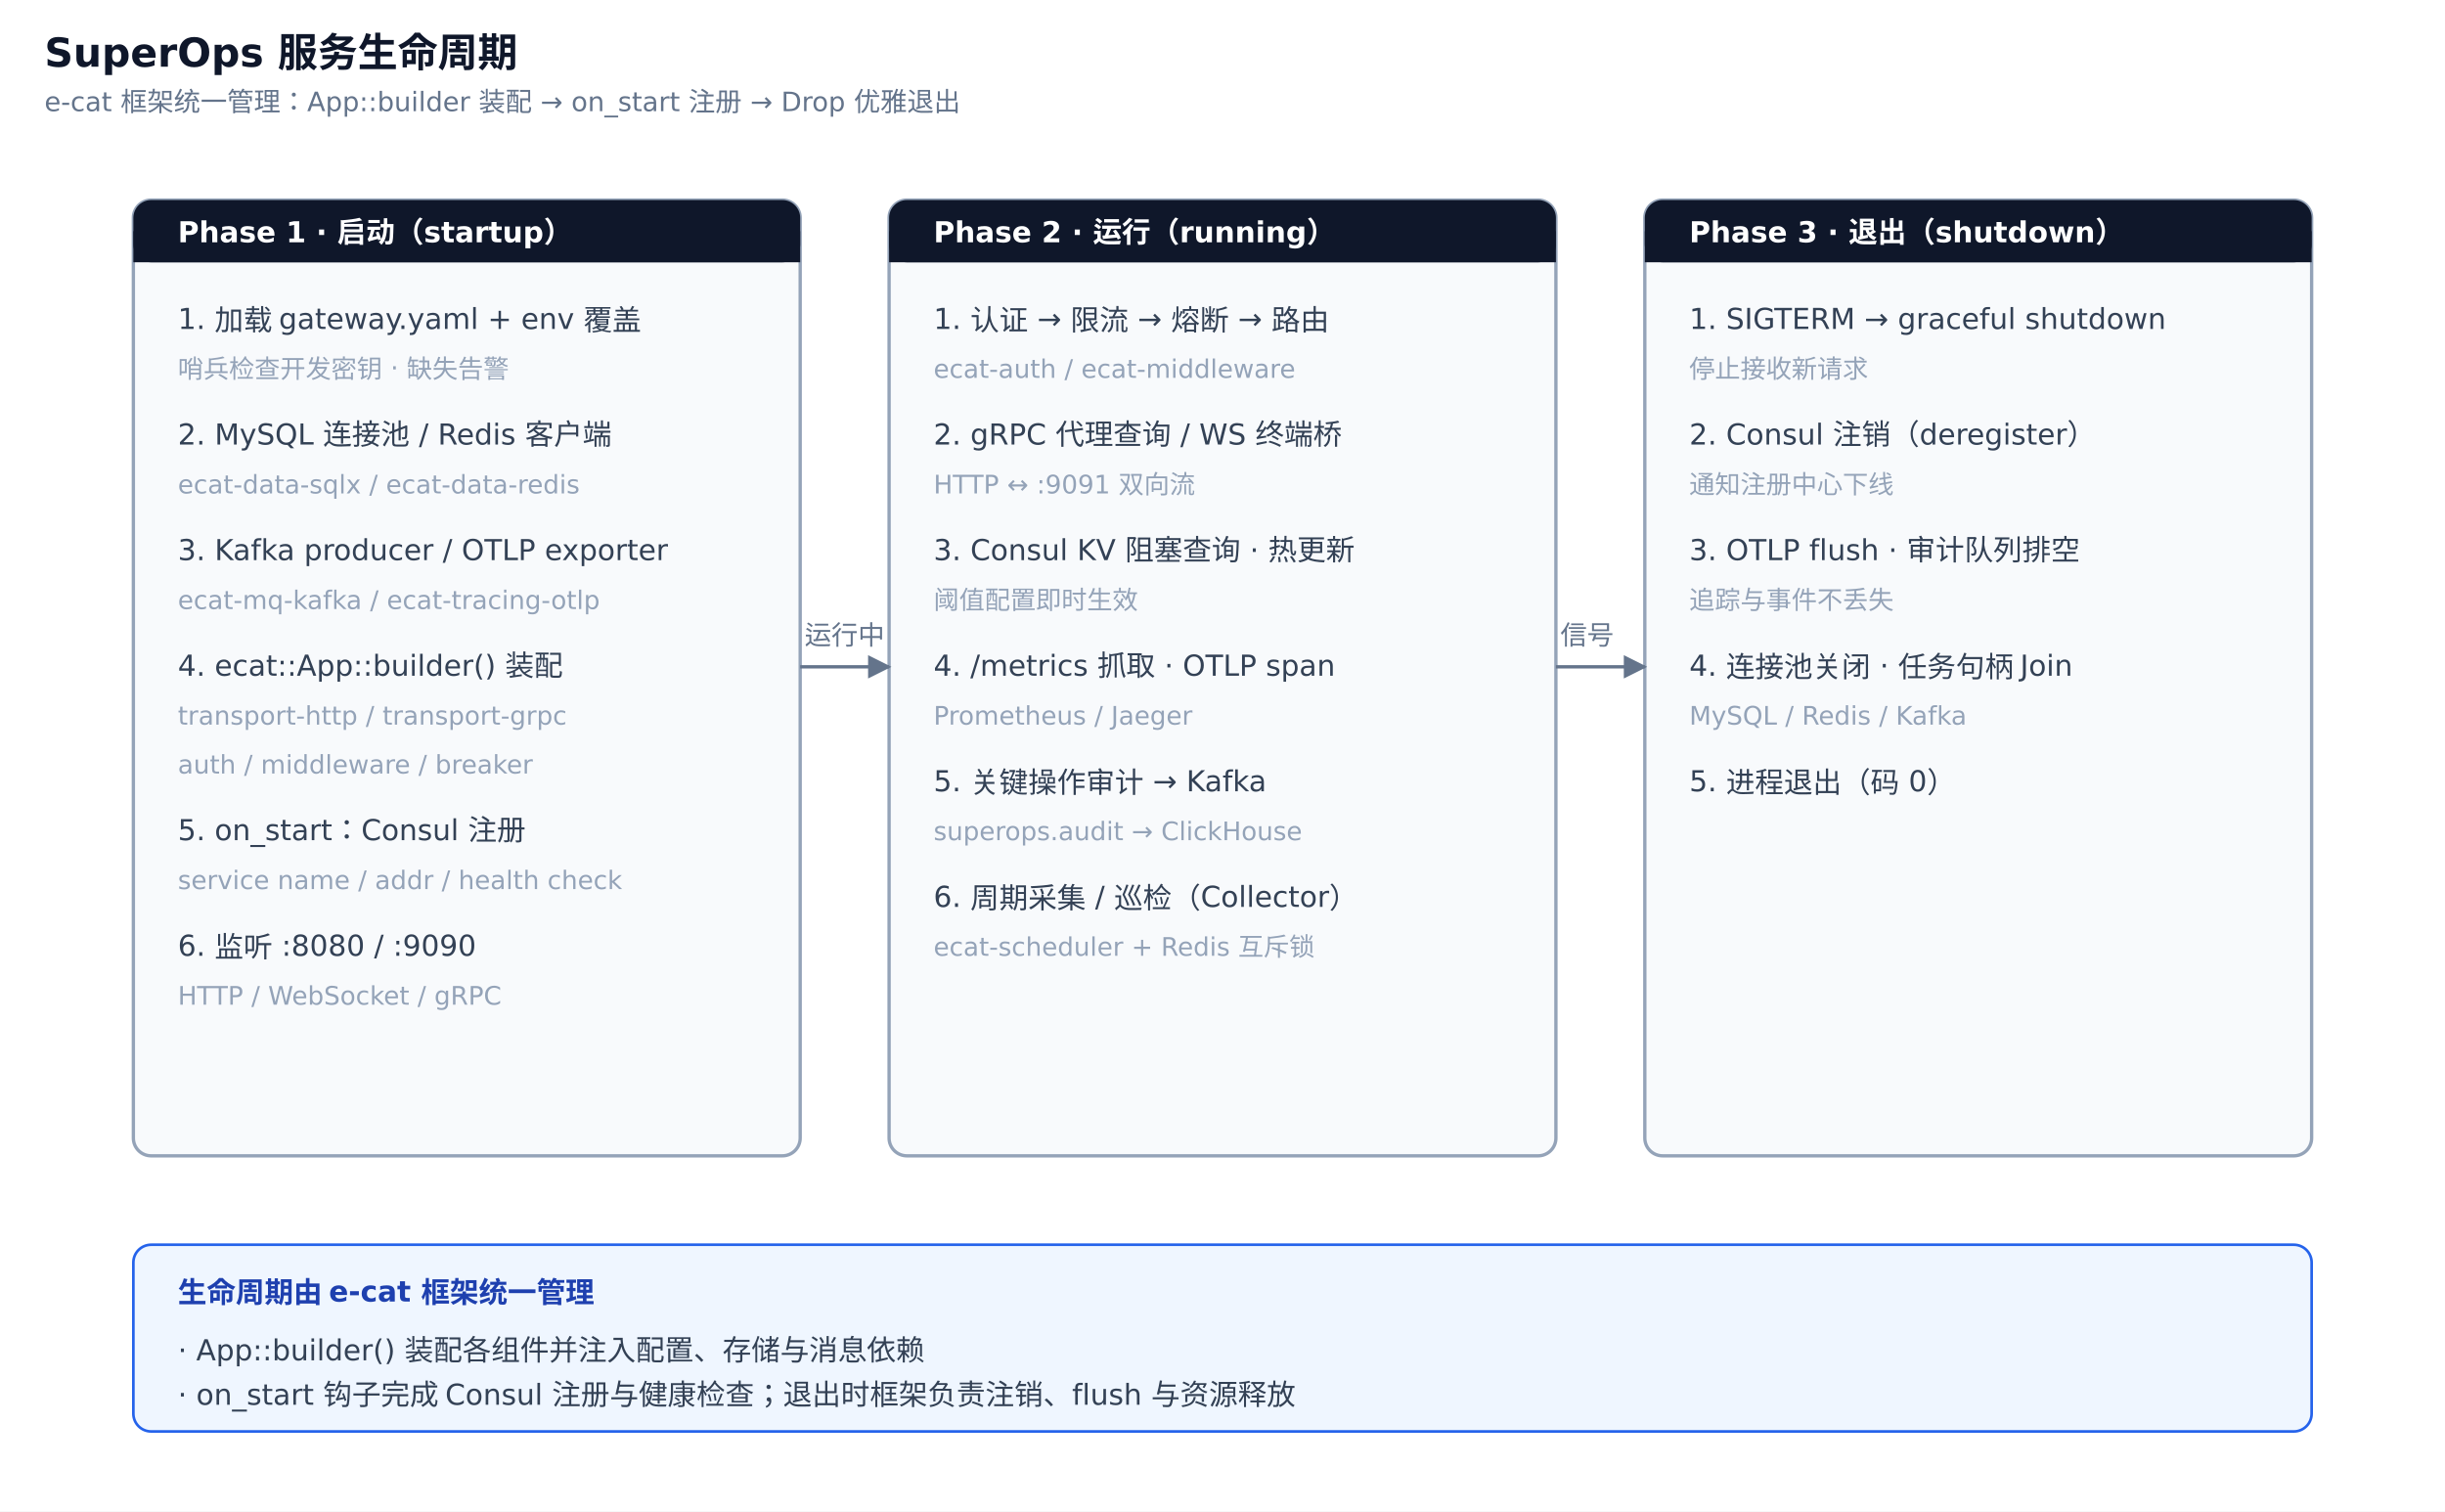
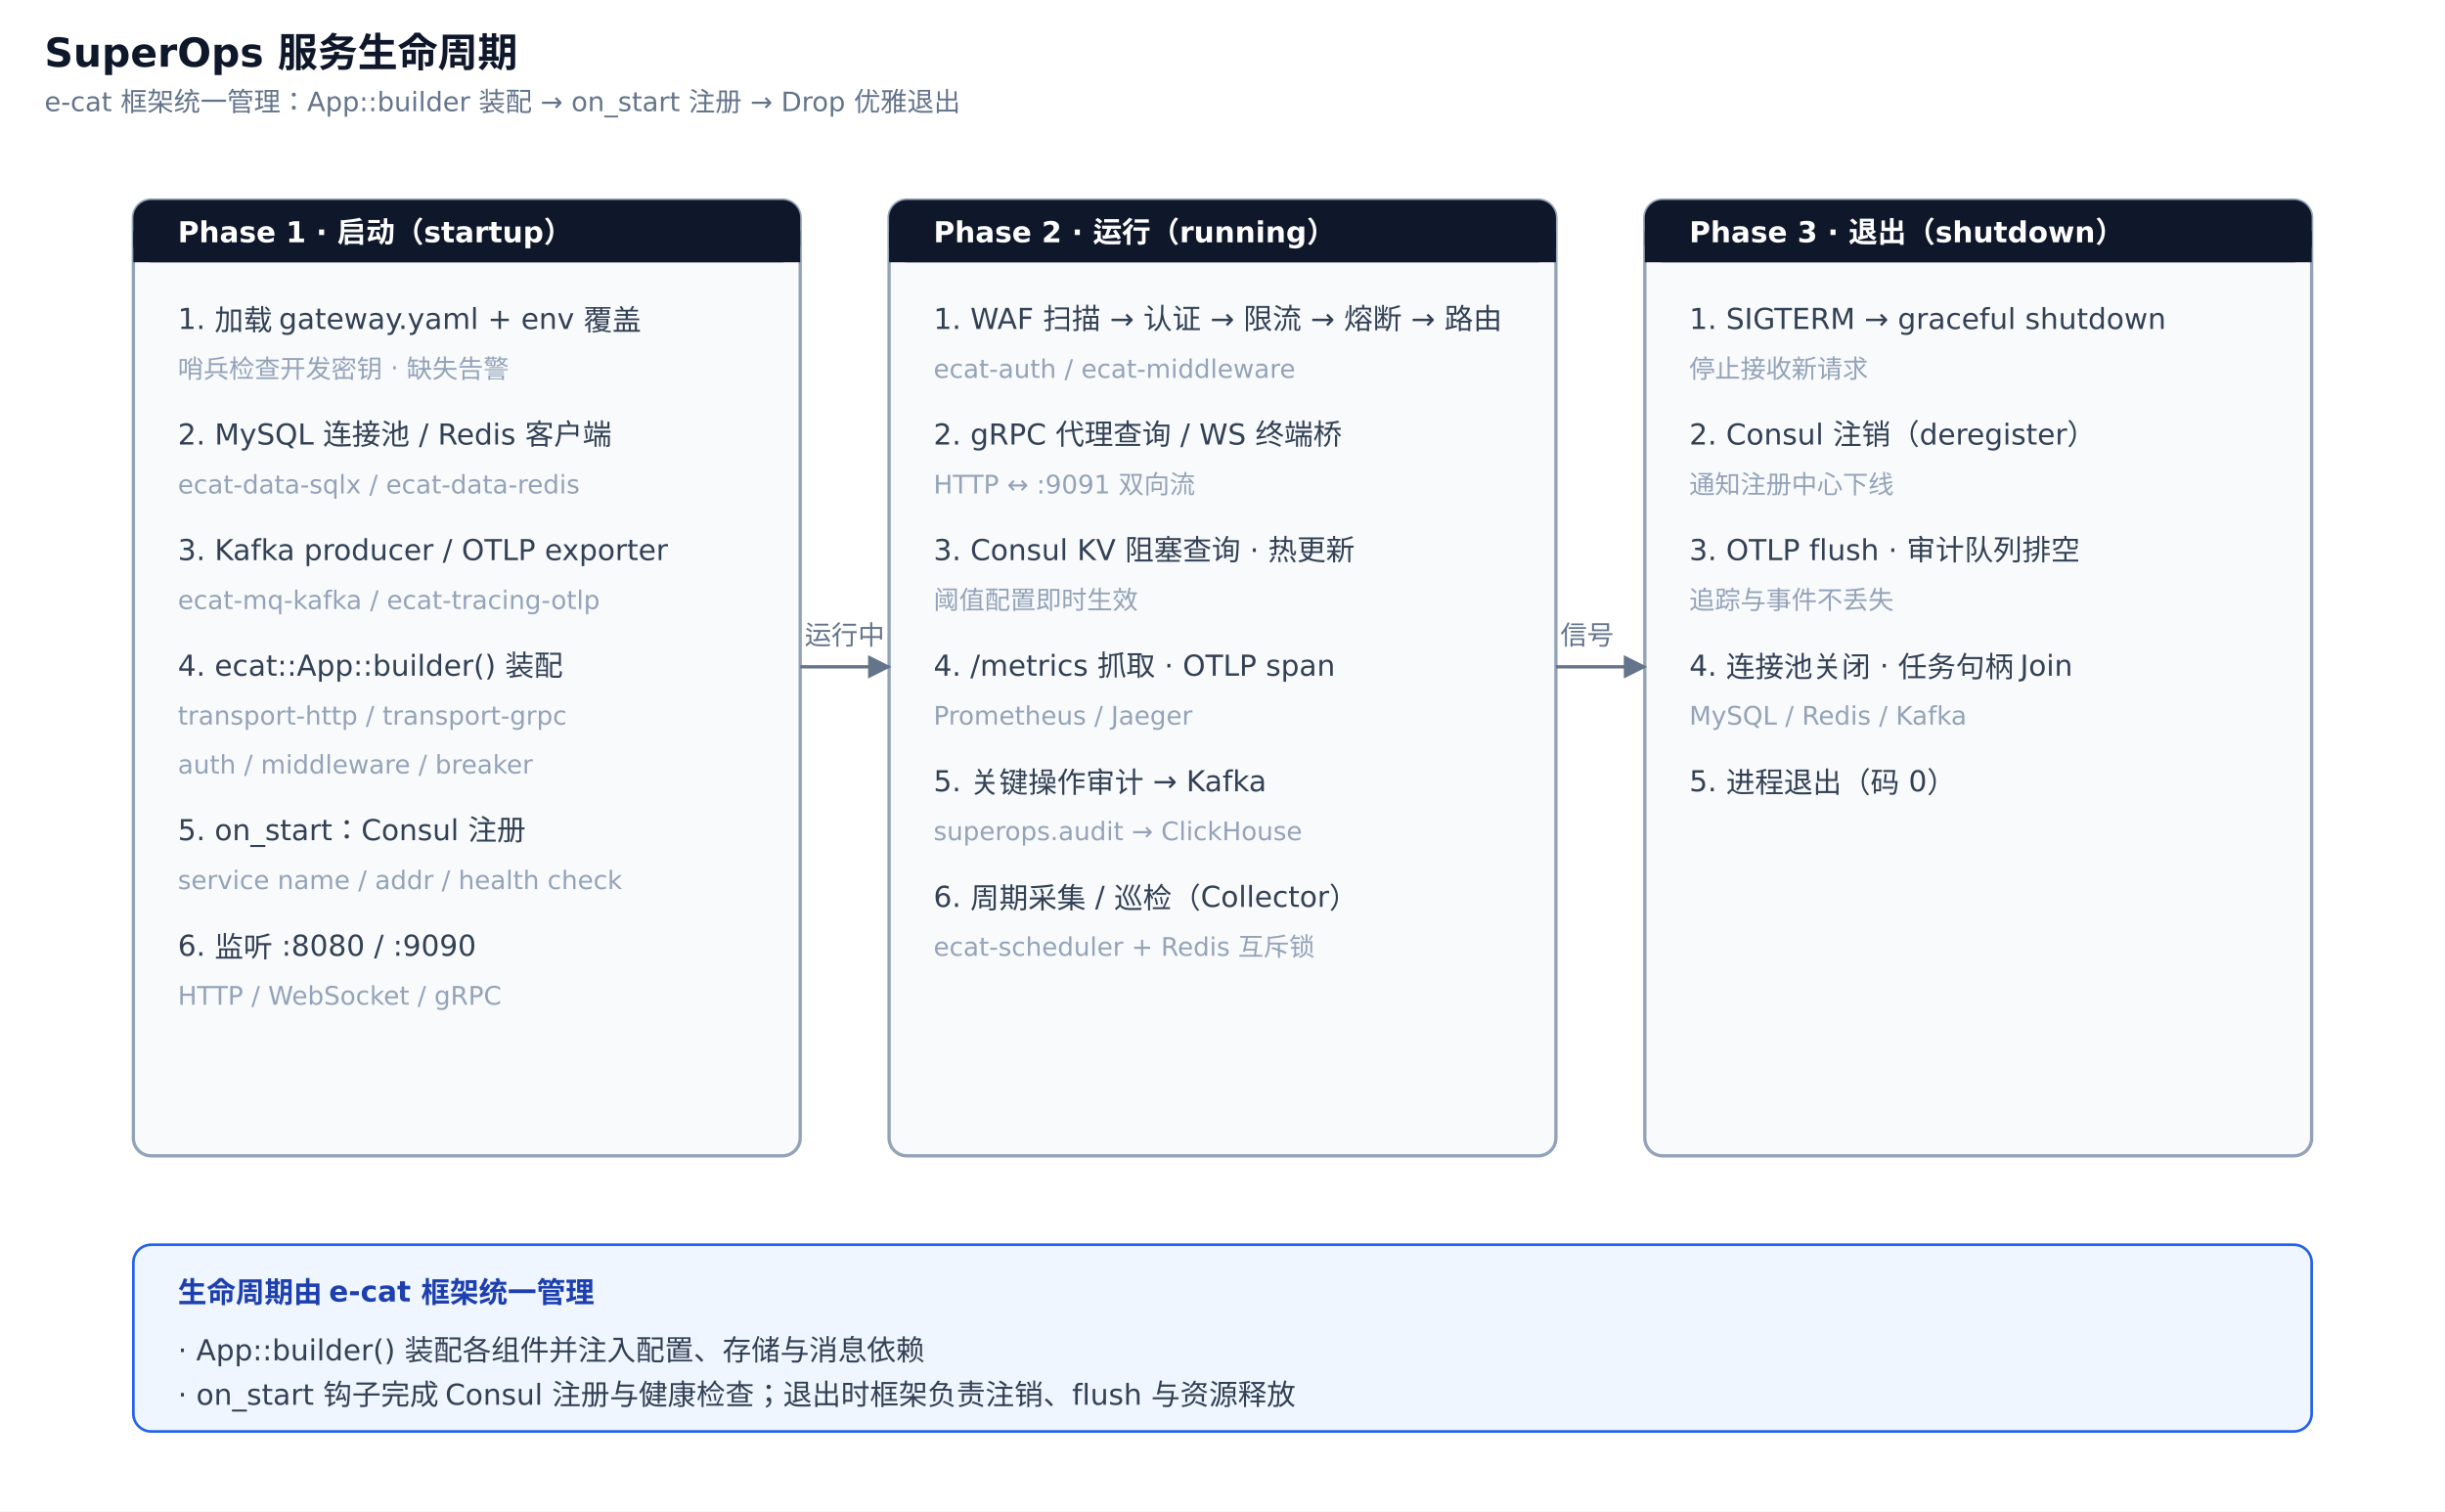
<svg xmlns="http://www.w3.org/2000/svg" viewBox="0 0 1100 680" font-family="'DejaVu Sans','Helvetica Neue',Arial,sans-serif" font-size="13">
  <defs>
    <marker id="arrow" viewBox="0 0 10 10" refX="9" refY="5" markerWidth="7" markerHeight="7" orient="auto-start-reverse">
      <path d="M0 0 L10 5 L0 10 z" fill="#64748b" />
    </marker>
  </defs>
  <rect x="0" y="0" width="1100" height="680" fill="#ffffff" />
  <text x="20" y="30" font-size="18" font-weight="bold" fill="#0f172a">SuperOps 服务生命周期</text>
  <text x="20" y="50" font-size="12" fill="#64748b">e-cat 框架统一管理：App::builder 装配 → on_start 注册 → Drop 优雅退出</text>
  <rect x="60" y="90" width="300" height="430" rx="8" fill="#f8fafc" stroke="#94a3b8" stroke-width="1.5" />
  <rect x="60" y="90" width="300" height="28" rx="8" fill="#0f172a" />
  <rect x="60" y="104" width="300" height="14" fill="#0f172a" />
  <text x="80" y="109" font-weight="bold" fill="#ffffff">Phase 1 · 启动（startup）</text>
  <text x="80" y="148" fill="#334155">1. 加载 gateway.yaml + env 覆盖</text>
  <text x="80" y="170" fill="#94a3b8" font-size="11.5">  哨兵检查开发密钥 · 缺失告警</text>
  <text x="80" y="200" fill="#334155">2. MySQL 连接池 / Redis 客户端</text>
  <text x="80" y="222" fill="#94a3b8" font-size="11.5">  ecat-data-sqlx / ecat-data-redis</text>
  <text x="80" y="252" fill="#334155">3. Kafka producer / OTLP exporter</text>
  <text x="80" y="274" fill="#94a3b8" font-size="11.5">  ecat-mq-kafka / ecat-tracing-otlp</text>
  <text x="80" y="304" fill="#334155">4. ecat::App::builder() 装配</text>
  <text x="80" y="326" fill="#94a3b8" font-size="11.5">  transport-http / transport-grpc</text>
  <text x="80" y="348" fill="#94a3b8" font-size="11.5">  auth / middleware / breaker</text>
  <text x="80" y="378" fill="#334155">5. on_start：Consul 注册</text>
  <text x="80" y="400" fill="#94a3b8" font-size="11.5">  service name / addr / health check</text>
  <text x="80" y="430" fill="#334155">6. 监听 :8080 / :9090</text>
  <text x="80" y="452" fill="#94a3b8" font-size="11.5">  HTTP / WebSocket / gRPC</text>
  <rect x="400" y="90" width="300" height="430" rx="8" fill="#f8fafc" stroke="#94a3b8" stroke-width="1.5" />
  <rect x="400" y="90" width="300" height="28" rx="8" fill="#0f172a" />
  <rect x="400" y="104" width="300" height="14" fill="#0f172a" />
  <text x="420" y="109" font-weight="bold" fill="#ffffff">Phase 2 · 运行（running）</text>
-   <text x="420" y="148" fill="#334155">1. 认证 → 限流 → 熔断 → 路由</text>
+   <text x="420" y="148" fill="#334155">1. WAF 扫描 → 认证 → 限流 → 熔断 → 路由</text>
  <text x="420" y="170" fill="#94a3b8" font-size="11.5">  ecat-auth / ecat-middleware</text>
  <text x="420" y="200" fill="#334155">2. gRPC 代理查询 / WS 终端桥</text>
  <text x="420" y="222" fill="#94a3b8" font-size="11.5">  HTTP ↔ :9091 双向流</text>
  <text x="420" y="252" fill="#334155">3. Consul KV 阻塞查询 · 热更新</text>
  <text x="420" y="274" fill="#94a3b8" font-size="11.5">  阈值配置即时生效</text>
  <text x="420" y="304" fill="#334155">4. /metrics 抓取 · OTLP span</text>
  <text x="420" y="326" fill="#94a3b8" font-size="11.5">  Prometheus / Jaeger</text>
  <text x="420" y="356" fill="#334155">5. 关键操作审计 → Kafka</text>
  <text x="420" y="378" fill="#94a3b8" font-size="11.5">  superops.audit → ClickHouse</text>
  <text x="420" y="408" fill="#334155">6. 周期采集 / 巡检（Collector）</text>
  <text x="420" y="430" fill="#94a3b8" font-size="11.5">  ecat-scheduler + Redis 互斥锁</text>
  <rect x="740" y="90" width="300" height="430" rx="8" fill="#f8fafc" stroke="#94a3b8" stroke-width="1.5" />
  <rect x="740" y="90" width="300" height="28" rx="8" fill="#0f172a" />
  <rect x="740" y="104" width="300" height="14" fill="#0f172a" />
  <text x="760" y="109" font-weight="bold" fill="#ffffff">Phase 3 · 退出（shutdown）</text>
  <text x="760" y="148" fill="#334155">1. SIGTERM → graceful shutdown</text>
  <text x="760" y="170" fill="#94a3b8" font-size="11.5">  停止接收新请求</text>
  <text x="760" y="200" fill="#334155">2. Consul 注销（deregister）</text>
  <text x="760" y="222" fill="#94a3b8" font-size="11.5">  通知注册中心下线</text>
  <text x="760" y="252" fill="#334155">3. OTLP flush · 审计队列排空</text>
  <text x="760" y="274" fill="#94a3b8" font-size="11.5">  追踪与事件不丢失</text>
  <text x="760" y="304" fill="#334155">4. 连接池关闭 · 任务句柄 Join</text>
  <text x="760" y="326" fill="#94a3b8" font-size="11.5">  MySQL / Redis / Kafka</text>
  <text x="760" y="356" fill="#334155">5. 进程退出（码 0）</text>
  <path d="M 360 300 L 400 300" stroke="#64748b" stroke-width="1.5" fill="none" marker-end="url(#arrow)" />
  <text x="362" y="290" fill="#64748b" font-size="12">运行中</text>
  <path d="M 700 300 L 740 300" stroke="#64748b" stroke-width="1.5" fill="none" marker-end="url(#arrow)" />
  <text x="702" y="290" fill="#64748b" font-size="12">信号</text>
  <rect x="60" y="560" width="980" height="84" rx="8" fill="#eff6ff" stroke="#2563eb" stroke-width="1.2" />
  <text x="80" y="586" font-weight="bold" fill="#1e40af">生命周期由 e-cat 框架统一管理</text>
  <text x="80" y="612" fill="#334155">· App::builder() 装配各组件并注入配置、存储与消息依赖</text>
  <text x="80" y="632" fill="#334155">· on_start 钩子完成 Consul 注册与健康检查；退出时框架负责注销、flush 与资源释放</text>
</svg>
